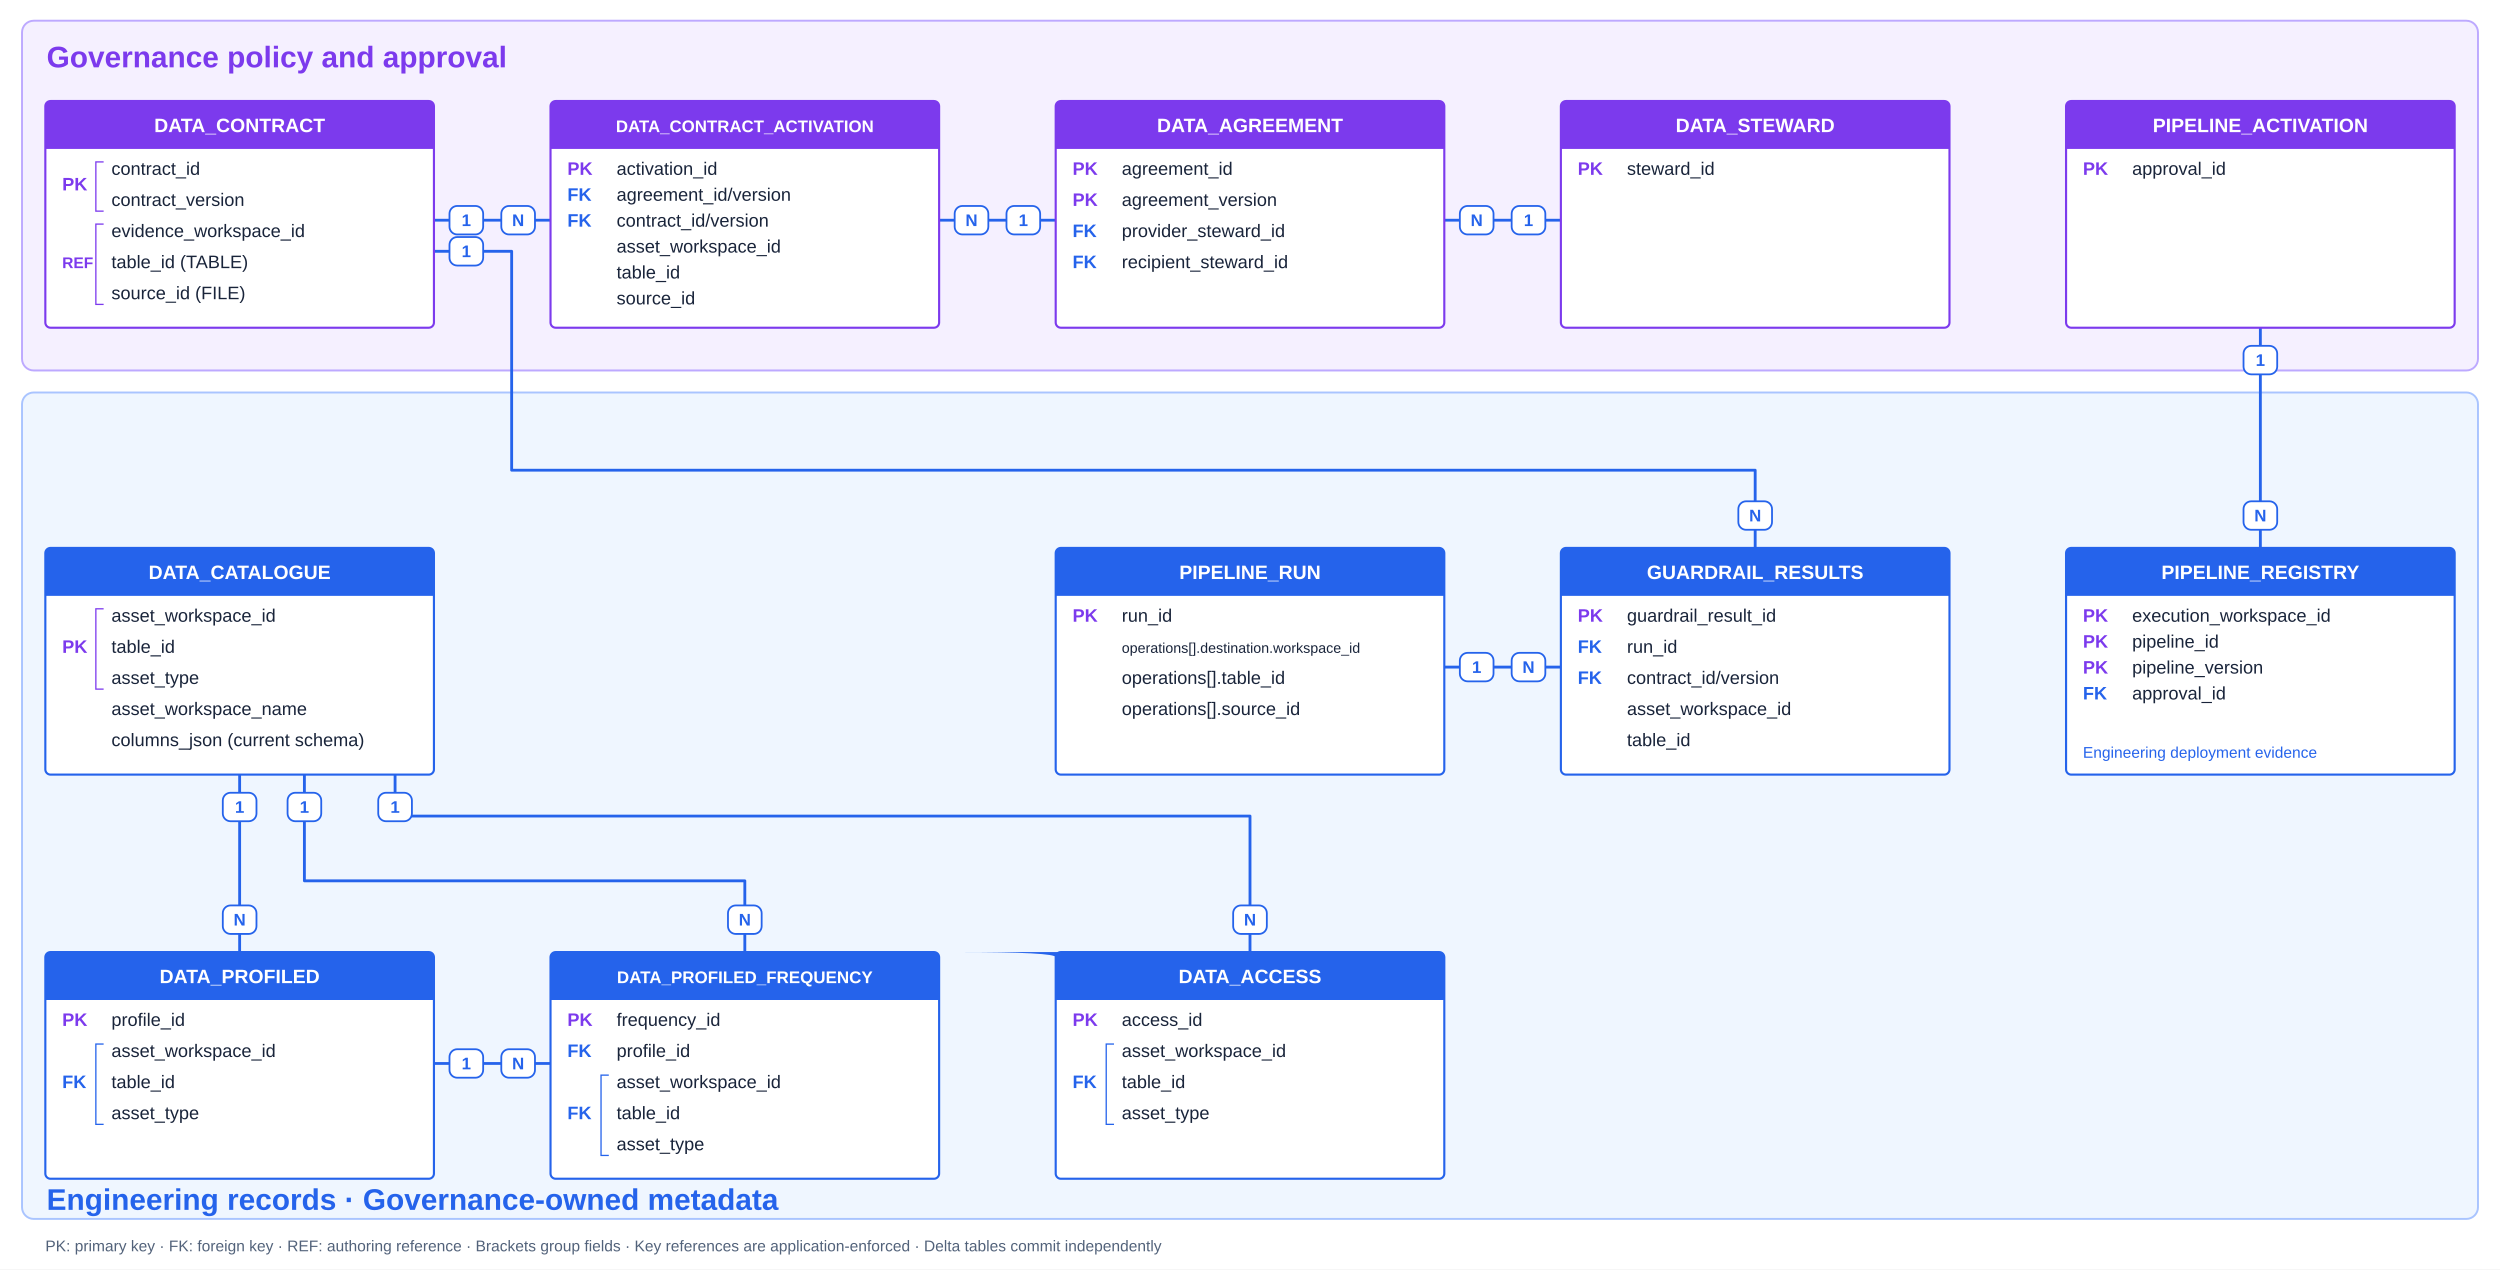
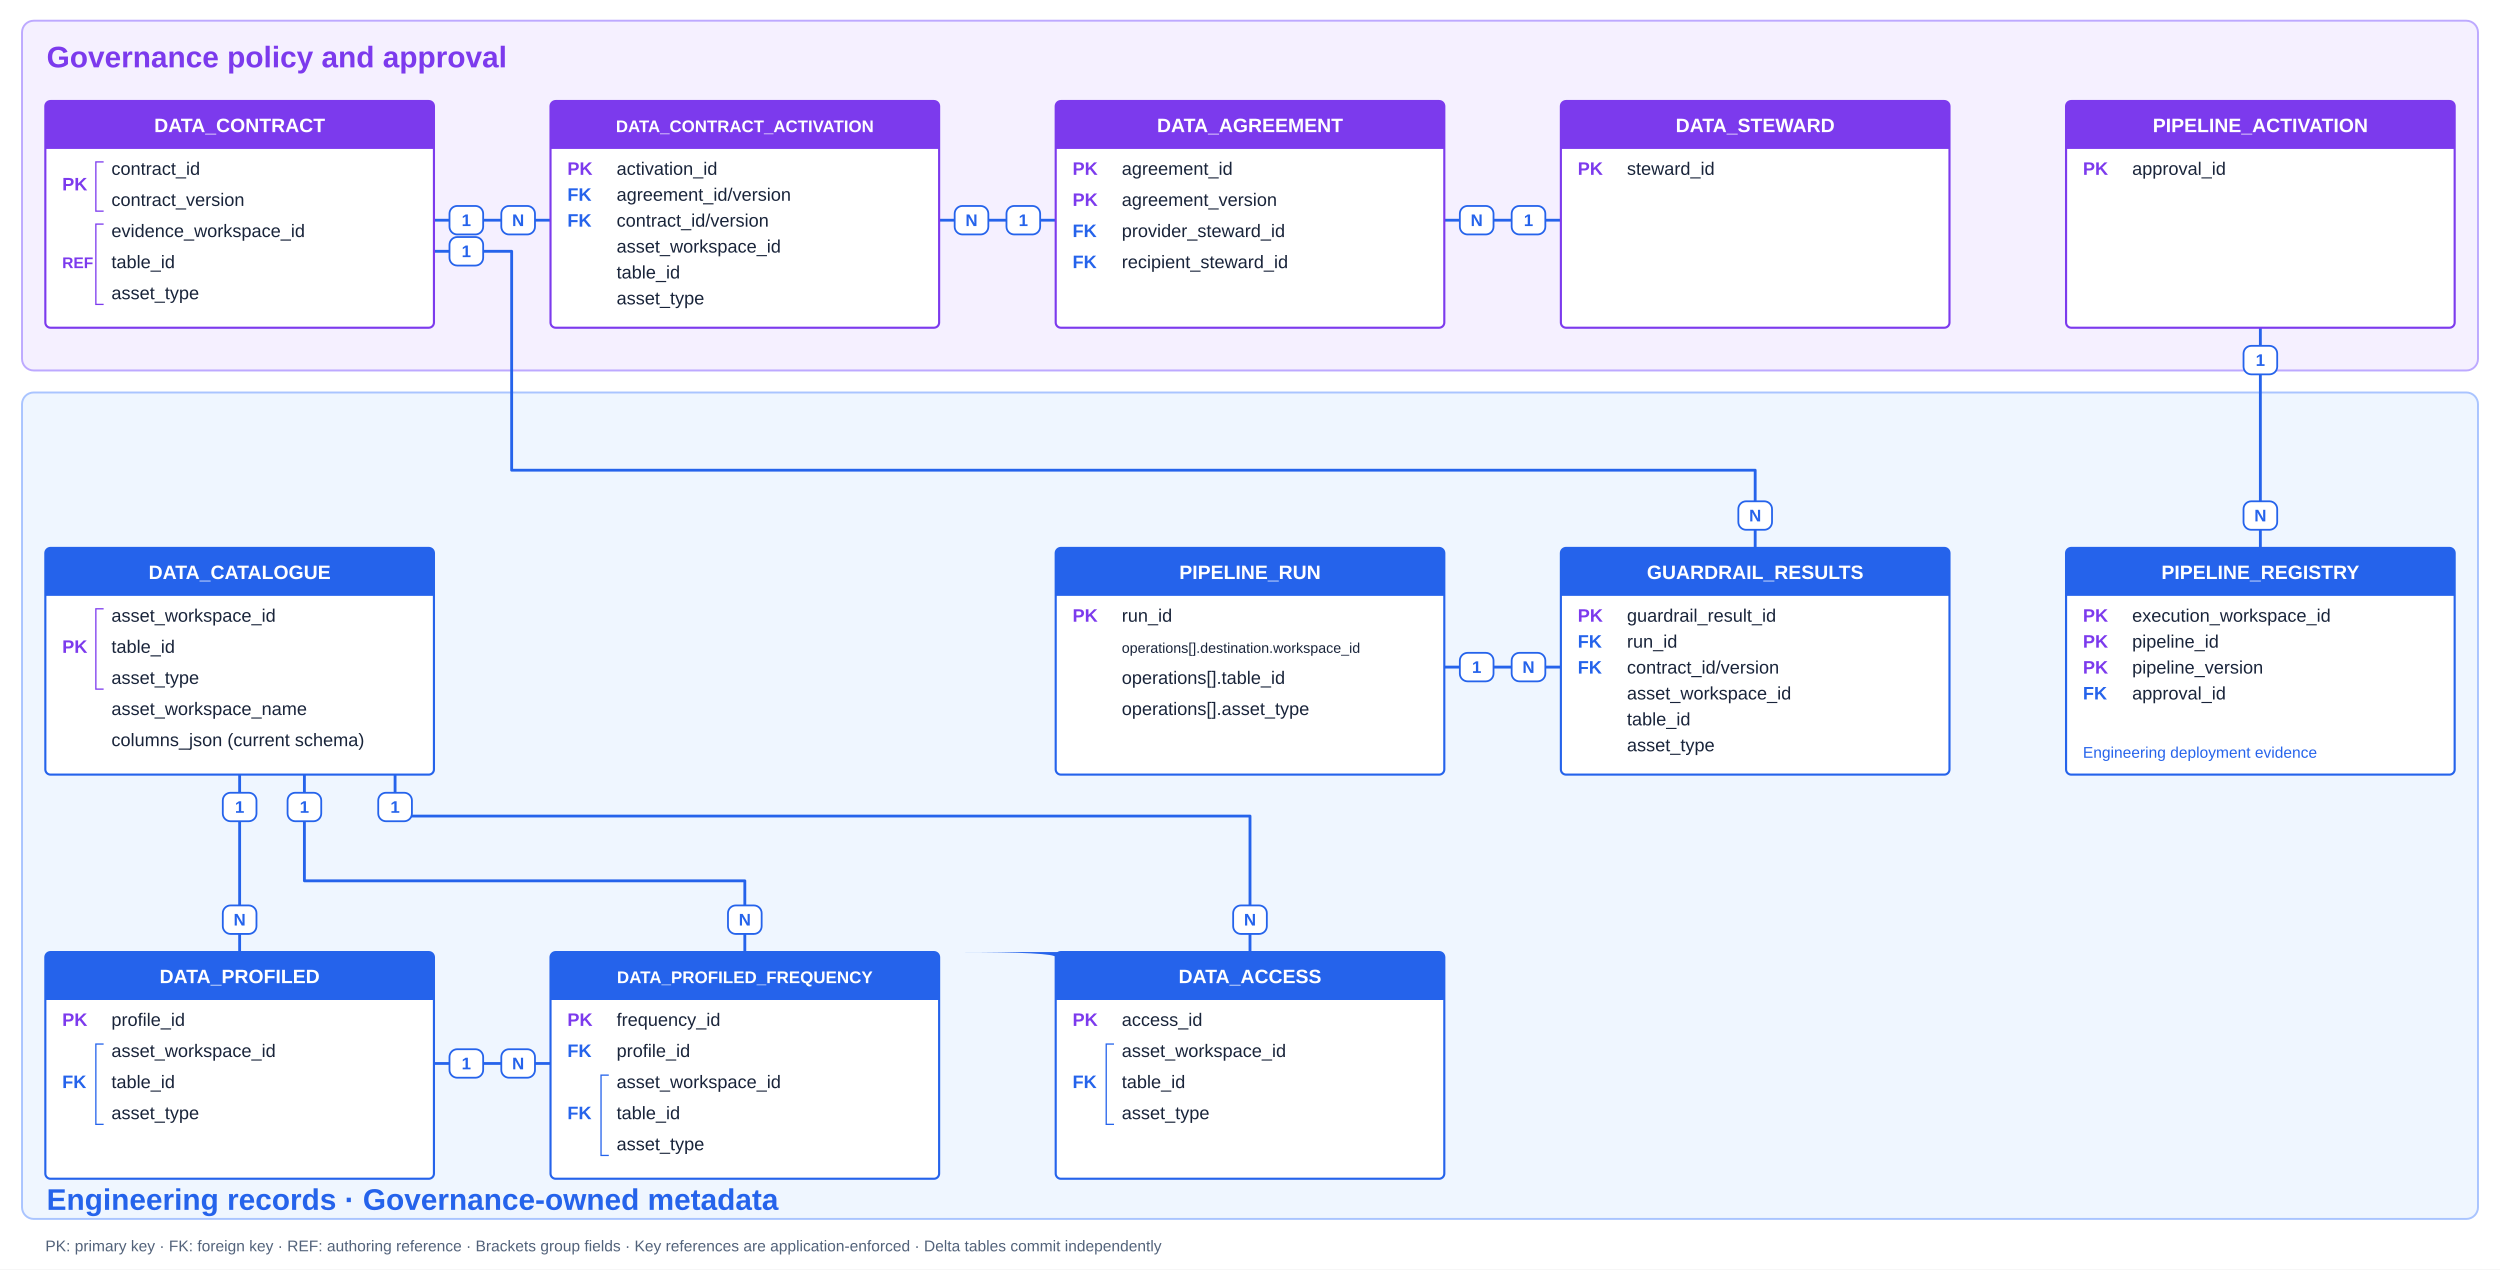
<svg xmlns="http://www.w3.org/2000/svg" xmlns:xlink="http://www.w3.org/1999/xlink" width="1930" height="980" viewBox="0 0 1930 980" role="img" aria-label="FabricOps metadata relationship diagram">
  <rect width="1930" height="980" fill="#FFFFFF" />
  <rect x="17" y="16" width="1896" height="270" rx="9" fill="#F5F0FF" stroke="#BDA9FF" stroke-width="1.5" />
  <rect x="17" y="303" width="1896" height="638" rx="9" fill="#EFF6FF" stroke="#A9C4FF" stroke-width="1.5" />
  <text x="36" y="52" font-size="23" font-family="Segoe UI, Arial, sans-serif" font-weight="700" fill="#7C3AED">Governance policy and approval</text>
  <text x="36" y="934" font-size="23" font-family="Segoe UI, Arial, sans-serif" font-weight="700" fill="#2563EB">Engineering records · Governance-owned metadata</text>
  <g id="metadata-er-relationships" aria-label="Metadata table relationships">
    <g class="metadata-er-relationship" data-from="DATA_STEWARD" data-to="DATA_AGREEMENT" data-cardinality="1-N" data-kind="physical">
      <path d="M1205 170H1115" fill="none" stroke="#2563EB" stroke-width="2.2" stroke-linecap="round" stroke-linejoin="round" />
      <rect x="1167" y="159" width="26" height="22" rx="6" fill="#FFFFFF" stroke="#2563EB" stroke-width="1.4" />
      <text x="1180" y="174.5" text-anchor="middle" font-size="13" font-weight="700" font-family="Segoe UI, Arial, sans-serif" fill="#2563EB">1</text>
      <rect x="1127" y="159" width="26" height="22" rx="6" fill="#FFFFFF" stroke="#2563EB" stroke-width="1.4" />
      <text x="1140" y="174.5" text-anchor="middle" font-size="13" font-weight="700" font-family="Segoe UI, Arial, sans-serif" fill="#2563EB">N</text>
    </g>
    <g class="metadata-er-relationship" data-from="DATA_AGREEMENT" data-to="DATA_CONTRACT_ACTIVATION" data-cardinality="1-N" data-kind="physical">
      <path d="M815 170H725" fill="none" stroke="#2563EB" stroke-width="2.2" stroke-linecap="round" stroke-linejoin="round" />
      <rect x="777" y="159" width="26" height="22" rx="6" fill="#FFFFFF" stroke="#2563EB" stroke-width="1.4" />
      <text x="790" y="174.5" text-anchor="middle" font-size="13" font-weight="700" font-family="Segoe UI, Arial, sans-serif" fill="#2563EB">1</text>
      <rect x="737" y="159" width="26" height="22" rx="6" fill="#FFFFFF" stroke="#2563EB" stroke-width="1.4" />
      <text x="750" y="174.5" text-anchor="middle" font-size="13" font-weight="700" font-family="Segoe UI, Arial, sans-serif" fill="#2563EB">N</text>
    </g>
    <g class="metadata-er-relationship" data-from="PIPELINE_ACTIVATION" data-to="PIPELINE_REGISTRY" data-cardinality="1-N" data-kind="physical">
      <path d="M1745 253V423" fill="none" stroke="#2563EB" stroke-width="2.2" stroke-linecap="round" stroke-linejoin="round" />
      <rect x="1732" y="267" width="26" height="22" rx="6" fill="#FFFFFF" stroke="#2563EB" stroke-width="1.4" />
      <text x="1745" y="282.5" text-anchor="middle" font-size="13" font-weight="700" font-family="Segoe UI, Arial, sans-serif" fill="#2563EB">1</text>
      <rect x="1732" y="387" width="26" height="22" rx="6" fill="#FFFFFF" stroke="#2563EB" stroke-width="1.4" />
      <text x="1745" y="402.5" text-anchor="middle" font-size="13" font-weight="700" font-family="Segoe UI, Arial, sans-serif" fill="#2563EB">N</text>
    </g>
    <g class="metadata-er-relationship" data-from="DATA_CONTRACT_ACTIVATION" data-to="DATA_CONTRACT" data-cardinality="N-1" data-kind="physical">
      <path d="M425 170H335" fill="none" stroke="#2563EB" stroke-width="2.2" stroke-linecap="round" stroke-linejoin="round" />
      <rect x="387" y="159" width="26" height="22" rx="6" fill="#FFFFFF" stroke="#2563EB" stroke-width="1.4" />
      <text x="400" y="174.5" text-anchor="middle" font-size="13" font-weight="700" font-family="Segoe UI, Arial, sans-serif" fill="#2563EB">N</text>
      <rect x="347" y="159" width="26" height="22" rx="6" fill="#FFFFFF" stroke="#2563EB" stroke-width="1.4" />
      <text x="360" y="174.5" text-anchor="middle" font-size="13" font-weight="700" font-family="Segoe UI, Arial, sans-serif" fill="#2563EB">1</text>
    </g>
    <g class="metadata-er-relationship" data-from="PIPELINE_RUN" data-to="GUARDRAIL_RESULTS" data-cardinality="1-N" data-kind="physical">
      <path d="M1115 515H1205" fill="none" stroke="#2563EB" stroke-width="2.2" stroke-linecap="round" stroke-linejoin="round" />
      <rect x="1127" y="504" width="26" height="22" rx="6" fill="#FFFFFF" stroke="#2563EB" stroke-width="1.4" />
      <text x="1140" y="519.5" text-anchor="middle" font-size="13" font-weight="700" font-family="Segoe UI, Arial, sans-serif" fill="#2563EB">1</text>
      <rect x="1167" y="504" width="26" height="22" rx="6" fill="#FFFFFF" stroke="#2563EB" stroke-width="1.4" />
      <text x="1180" y="519.5" text-anchor="middle" font-size="13" font-weight="700" font-family="Segoe UI, Arial, sans-serif" fill="#2563EB">N</text>
    </g>
    <g class="metadata-er-relationship" data-from="DATA_CATALOGUE" data-to="DATA_PROFILED" data-cardinality="1-N" data-kind="physical">
      <path d="M185 598V735" fill="none" stroke="#2563EB" stroke-width="2.2" stroke-linecap="round" stroke-linejoin="round" />
      <rect x="172" y="612" width="26" height="22" rx="6" fill="#FFFFFF" stroke="#2563EB" stroke-width="1.4" />
      <text x="185" y="627.5" text-anchor="middle" font-size="13" font-weight="700" font-family="Segoe UI, Arial, sans-serif" fill="#2563EB">1</text>
      <rect x="172" y="699" width="26" height="22" rx="6" fill="#FFFFFF" stroke="#2563EB" stroke-width="1.4" />
      <text x="185" y="714.5" text-anchor="middle" font-size="13" font-weight="700" font-family="Segoe UI, Arial, sans-serif" fill="#2563EB">N</text>
    </g>
    <g class="metadata-er-relationship" data-from="DATA_CATALOGUE" data-to="DATA_PROFILED_FREQUENCY" data-cardinality="1-N" data-kind="physical">
      <path d="M235 598V680H575V735" fill="none" stroke="#2563EB" stroke-width="2.2" stroke-linecap="round" stroke-linejoin="round" />
      <rect x="222" y="612" width="26" height="22" rx="6" fill="#FFFFFF" stroke="#2563EB" stroke-width="1.4" />
      <text x="235" y="627.5" text-anchor="middle" font-size="13" font-weight="700" font-family="Segoe UI, Arial, sans-serif" fill="#2563EB">1</text>
      <rect x="562" y="699" width="26" height="22" rx="6" fill="#FFFFFF" stroke="#2563EB" stroke-width="1.4" />
      <text x="575" y="714.5" text-anchor="middle" font-size="13" font-weight="700" font-family="Segoe UI, Arial, sans-serif" fill="#2563EB">N</text>
    </g>
    <g class="metadata-er-relationship" data-from="DATA_CATALOGUE" data-to="DATA_ACCESS" data-cardinality="1-N" data-kind="physical">
      <path d="M305 598V630H965V735" fill="none" stroke="#2563EB" stroke-width="2.2" stroke-linecap="round" stroke-linejoin="round" />
      <rect x="292" y="612" width="26" height="22" rx="6" fill="#FFFFFF" stroke="#2563EB" stroke-width="1.4" />
      <text x="305" y="627.5" text-anchor="middle" font-size="13" font-weight="700" font-family="Segoe UI, Arial, sans-serif" fill="#2563EB">1</text>
      <rect x="952" y="699" width="26" height="22" rx="6" fill="#FFFFFF" stroke="#2563EB" stroke-width="1.4" />
      <text x="965" y="714.5" text-anchor="middle" font-size="13" font-weight="700" font-family="Segoe UI, Arial, sans-serif" fill="#2563EB">N</text>
    </g>
    <g class="metadata-er-relationship" data-from="DATA_PROFILED" data-to="DATA_PROFILED_FREQUENCY" data-cardinality="1-N" data-kind="physical">
      <path d="M335 821H425" fill="none" stroke="#2563EB" stroke-width="2.2" stroke-linecap="round" stroke-linejoin="round" />
      <rect x="347" y="810" width="26" height="22" rx="6" fill="#FFFFFF" stroke="#2563EB" stroke-width="1.4" />
      <text x="360" y="825.5" text-anchor="middle" font-size="13" font-weight="700" font-family="Segoe UI, Arial, sans-serif" fill="#2563EB">1</text>
      <rect x="387" y="810" width="26" height="22" rx="6" fill="#FFFFFF" stroke="#2563EB" stroke-width="1.4" />
      <text x="400" y="825.5" text-anchor="middle" font-size="13" font-weight="700" font-family="Segoe UI, Arial, sans-serif" fill="#2563EB">N</text>
    </g>
    <g class="metadata-er-relationship" data-from="DATA_CONTRACT" data-to="GUARDRAIL_RESULTS" data-cardinality="1-N" data-kind="physical">
      <path d="M335 194H395V363H1355V423" fill="none" stroke="#2563EB" stroke-width="2.2" stroke-linecap="round" stroke-linejoin="round" />
      <rect x="347" y="183" width="26" height="22" rx="6" fill="#FFFFFF" stroke="#2563EB" stroke-width="1.4" />
      <text x="360" y="198.5" text-anchor="middle" font-size="13" font-weight="700" font-family="Segoe UI, Arial, sans-serif" fill="#2563EB">1</text>
      <rect x="1342" y="387" width="26" height="22" rx="6" fill="#FFFFFF" stroke="#2563EB" stroke-width="1.4" />
      <text x="1355" y="402.5" text-anchor="middle" font-size="13" font-weight="700" font-family="Segoe UI, Arial, sans-serif" fill="#2563EB">N</text>
    </g>
  </g>
  <a xlink:href="https://voycepeh.github.io/FabricOps-Starter-Kit/reference/metadata/metadata_data_steward/" target="_blank">
    <rect x="1205" y="78" width="300" height="175" rx="4" fill="white" stroke="#7C3AED" stroke-width="1.65" />
    <path d="M1209 78H1501Q1505 78 1505 82V115H1205V82Q1205 78 1209 78Z" fill="#7C3AED" />
    <text x="1355" y="102" text-anchor="middle" font-size="15" font-weight="700" font-family="Segoe UI, Arial, sans-serif" fill="white">DATA_STEWARD</text>
    <text x="1218" y="135" fill="#7C3AED" font-weight="700" font-size="14" font-family="Segoe UI, Arial, sans-serif">PK</text>
    <text x="1256" y="135" fill="#19243A" font-size="14" font-family="Segoe UI, Arial, sans-serif">steward_id</text>
  </a>
  <a xlink:href="https://voycepeh.github.io/FabricOps-Starter-Kit/reference/metadata/metadata_data_agreement/" target="_blank">
    <rect x="815" y="78" width="300" height="175" rx="4" fill="white" stroke="#7C3AED" stroke-width="1.65" />
    <path d="M819 78H1111Q1115 78 1115 82V115H815V82Q815 78 819 78Z" fill="#7C3AED" />
    <text x="965" y="102" text-anchor="middle" font-size="15" font-weight="700" font-family="Segoe UI, Arial, sans-serif" fill="white">DATA_AGREEMENT</text>
    <text x="828" y="135" fill="#7C3AED" font-weight="700" font-size="14" font-family="Segoe UI, Arial, sans-serif">PK</text>
    <text x="866" y="135" fill="#19243A" font-size="14" font-family="Segoe UI, Arial, sans-serif">agreement_id</text>
    <text x="828" y="159" fill="#7C3AED" font-weight="700" font-size="14" font-family="Segoe UI, Arial, sans-serif">PK</text>
    <text x="866" y="159" fill="#19243A" font-size="14" font-family="Segoe UI, Arial, sans-serif">agreement_version</text>
    <text x="828" y="183" fill="#2563EB" font-weight="700" font-size="14" font-family="Segoe UI, Arial, sans-serif">FK</text>
    <text x="866" y="183" fill="#19243A" font-size="14" font-family="Segoe UI, Arial, sans-serif">provider_steward_id</text>
    <text x="828" y="207" fill="#2563EB" font-weight="700" font-size="14" font-family="Segoe UI, Arial, sans-serif">FK</text>
    <text x="866" y="207" fill="#19243A" font-size="14" font-family="Segoe UI, Arial, sans-serif">recipient_steward_id</text>
  </a>
  <a xlink:href="https://voycepeh.github.io/FabricOps-Starter-Kit/reference/metadata/metadata_data_contract_activation/" target="_blank">
    <rect x="425" y="78" width="300" height="175" rx="4" fill="white" stroke="#7C3AED" stroke-width="1.65" />
    <path d="M429 78H721Q725 78 725 82V115H425V82Q425 78 429 78Z" fill="#7C3AED" />
    <text x="575" y="102" text-anchor="middle" font-size="13" font-weight="700" font-family="Segoe UI, Arial, sans-serif" fill="white">DATA_CONTRACT_ACTIVATION</text>
    <text x="438" y="135" fill="#7C3AED" font-weight="700" font-size="14" font-family="Segoe UI, Arial, sans-serif">PK</text>
    <text x="476" y="135" fill="#19243A" font-size="14" font-family="Segoe UI, Arial, sans-serif">activation_id</text>
    <text x="438" y="155" fill="#2563EB" font-weight="700" font-size="14" font-family="Segoe UI, Arial, sans-serif">FK</text>
    <text x="476" y="155" fill="#19243A" font-size="14" font-family="Segoe UI, Arial, sans-serif">agreement_id/version</text>
    <text x="438" y="175" fill="#2563EB" font-weight="700" font-size="14" font-family="Segoe UI, Arial, sans-serif">FK</text>
    <text x="476" y="175" fill="#19243A" font-size="14" font-family="Segoe UI, Arial, sans-serif">contract_id/version</text>
    <text x="476" y="195" fill="#19243A" font-size="14" font-family="Segoe UI, Arial, sans-serif">asset_workspace_id</text>
    <text x="476" y="215" fill="#19243A" font-size="14" font-family="Segoe UI, Arial, sans-serif">table_id</text>
-     <text x="476" y="235" fill="#19243A" font-size="14" font-family="Segoe UI, Arial, sans-serif">source_id</text>
+     <text x="476" y="235" fill="#19243A" font-size="14" font-family="Segoe UI, Arial, sans-serif">asset_type</text>
  </a>
  <a xlink:href="https://voycepeh.github.io/FabricOps-Starter-Kit/reference/metadata/metadata_data_contract/" target="_blank">
    <rect x="35" y="78" width="300" height="175" rx="4" fill="white" stroke="#7C3AED" stroke-width="1.65" />
    <path d="M39 78H331Q335 78 335 82V115H35V82Q35 78 39 78Z" fill="#7C3AED" />
    <text x="185" y="102" text-anchor="middle" font-size="15" font-weight="700" font-family="Segoe UI, Arial, sans-serif" fill="white">DATA_CONTRACT</text>
    <text x="86" y="135" fill="#19243A" font-size="14" font-family="Segoe UI, Arial, sans-serif">contract_id</text>
    <text x="86" y="159" fill="#19243A" font-size="14" font-family="Segoe UI, Arial, sans-serif">contract_version</text>
    <text x="86" y="183" fill="#19243A" font-size="14" font-family="Segoe UI, Arial, sans-serif">evidence_workspace_id</text>
-     <text x="86" y="207" fill="#19243A" font-size="14" font-family="Segoe UI, Arial, sans-serif">table_id (TABLE)</text>
-     <text x="86" y="231" fill="#19243A" font-size="14" font-family="Segoe UI, Arial, sans-serif">source_id (FILE)</text>
+     <text x="86" y="207" fill="#19243A" font-size="14" font-family="Segoe UI, Arial, sans-serif">table_id</text>
+     <text x="86" y="231" fill="#19243A" font-size="14" font-family="Segoe UI, Arial, sans-serif">asset_type</text>
    <g data-key-role="PK" data-key-fields="contract_id,contract_version">
      <path d="M80 125H74V163H80" fill="none" stroke="#7C3AED" />
      <text x="48" y="147" fill="#7C3AED" font-weight="700" font-size="14" font-family="Segoe UI, Arial, sans-serif">PK</text>
    </g>
-     <g data-key-role="REF" data-key-fields="evidence_workspace_id,table_id,source_id">
+     <g data-key-role="REF" data-key-fields="evidence_workspace_id,table_id,asset_type">
      <path d="M80 173H74V235H80" fill="none" stroke="#7C3AED" />
      <text x="48" y="207" fill="#7C3AED" font-weight="700" font-size="12" font-family="Segoe UI, Arial, sans-serif">REF</text>
    </g>
  </a>
  <a xlink:href="https://voycepeh.github.io/FabricOps-Starter-Kit/reference/metadata/metadata_guardrail_results/" target="_blank">
    <rect x="1205" y="423" width="300" height="175" rx="4" fill="white" stroke="#2563EB" stroke-width="1.65" />
    <path d="M1209 423H1501Q1505 423 1505 427V460H1205V427Q1205 423 1209 423Z" fill="#2563EB" />
    <text x="1355" y="447" text-anchor="middle" font-size="15" font-weight="700" font-family="Segoe UI, Arial, sans-serif" fill="white">GUARDRAIL_RESULTS</text>
    <text x="1218" y="480" fill="#7C3AED" font-weight="700" font-size="14" font-family="Segoe UI, Arial, sans-serif">PK</text>
    <text x="1256" y="480" fill="#19243A" font-size="14" font-family="Segoe UI, Arial, sans-serif">guardrail_result_id</text>
-     <text x="1218" y="504" fill="#2563EB" font-weight="700" font-size="14" font-family="Segoe UI, Arial, sans-serif">FK</text>
-     <text x="1256" y="504" fill="#19243A" font-size="14" font-family="Segoe UI, Arial, sans-serif">run_id</text>
-     <text x="1218" y="528" fill="#2563EB" font-weight="700" font-size="14" font-family="Segoe UI, Arial, sans-serif">FK</text>
-     <text x="1256" y="528" fill="#19243A" font-size="14" font-family="Segoe UI, Arial, sans-serif">contract_id/version</text>
-     <text x="1256" y="552" fill="#19243A" font-size="14" font-family="Segoe UI, Arial, sans-serif">asset_workspace_id</text>
-     <text x="1256" y="576" fill="#19243A" font-size="14" font-family="Segoe UI, Arial, sans-serif">table_id</text>
+     <text x="1218" y="500" fill="#2563EB" font-weight="700" font-size="14" font-family="Segoe UI, Arial, sans-serif">FK</text>
+     <text x="1256" y="500" fill="#19243A" font-size="14" font-family="Segoe UI, Arial, sans-serif">run_id</text>
+     <text x="1218" y="520" fill="#2563EB" font-weight="700" font-size="14" font-family="Segoe UI, Arial, sans-serif">FK</text>
+     <text x="1256" y="520" fill="#19243A" font-size="14" font-family="Segoe UI, Arial, sans-serif">contract_id/version</text>
+     <text x="1256" y="540" fill="#19243A" font-size="14" font-family="Segoe UI, Arial, sans-serif">asset_workspace_id</text>
+     <text x="1256" y="560" fill="#19243A" font-size="14" font-family="Segoe UI, Arial, sans-serif">table_id</text>
+     <text x="1256" y="580" fill="#19243A" font-size="14" font-family="Segoe UI, Arial, sans-serif">asset_type</text>
  </a>
  <a xlink:href="https://voycepeh.github.io/FabricOps-Starter-Kit/reference/metadata/metadata_pipeline_run/" target="_blank">
    <rect x="815" y="423" width="300" height="175" rx="4" fill="white" stroke="#2563EB" stroke-width="1.65" />
    <path d="M819 423H1111Q1115 423 1115 427V460H815V427Q815 423 819 423Z" fill="#2563EB" />
    <text x="965" y="447" text-anchor="middle" font-size="15" font-weight="700" font-family="Segoe UI, Arial, sans-serif" fill="white">PIPELINE_RUN</text>
    <text x="828" y="480" fill="#7C3AED" font-weight="700" font-size="14" font-family="Segoe UI, Arial, sans-serif">PK</text>
    <text x="866" y="480" fill="#19243A" font-size="14" font-family="Segoe UI, Arial, sans-serif">run_id</text>
    <text x="866" y="504" fill="#19243A" font-size="11" font-family="Segoe UI, Arial, sans-serif">operations[].destination.workspace_id</text>
    <text x="866" y="528" fill="#19243A" font-size="14" font-family="Segoe UI, Arial, sans-serif">operations[].table_id</text>
-     <text x="866" y="552" fill="#19243A" font-size="14" font-family="Segoe UI, Arial, sans-serif">operations[].source_id</text>
+     <text x="866" y="552" fill="#19243A" font-size="14" font-family="Segoe UI, Arial, sans-serif">operations[].asset_type</text>
  </a>
  <a xlink:href="https://voycepeh.github.io/FabricOps-Starter-Kit/reference/metadata/metadata_data_catalogue/" target="_blank">
    <rect x="35" y="423" width="300" height="175" rx="4" fill="white" stroke="#2563EB" stroke-width="1.65" />
    <path d="M39 423H331Q335 423 335 427V460H35V427Q35 423 39 423Z" fill="#2563EB" />
    <text x="185" y="447" text-anchor="middle" font-size="15" font-weight="700" font-family="Segoe UI, Arial, sans-serif" fill="white">DATA_CATALOGUE</text>
    <text x="86" y="480" fill="#19243A" font-size="14" font-family="Segoe UI, Arial, sans-serif">asset_workspace_id</text>
    <text x="86" y="504" fill="#19243A" font-size="14" font-family="Segoe UI, Arial, sans-serif">table_id</text>
    <text x="86" y="528" fill="#19243A" font-size="14" font-family="Segoe UI, Arial, sans-serif">asset_type</text>
    <text x="86" y="552" fill="#19243A" font-size="14" font-family="Segoe UI, Arial, sans-serif">asset_workspace_name</text>
    <text x="86" y="576" fill="#19243A" font-size="14" font-family="Segoe UI, Arial, sans-serif">columns_json (current schema)</text>
    <g data-key-role="PK" data-key-fields="asset_workspace_id,table_id,asset_type">
      <path d="M80 470H74V532H80" fill="none" stroke="#7C3AED" />
      <text x="48" y="504" fill="#7C3AED" font-weight="700" font-size="14" font-family="Segoe UI, Arial, sans-serif">PK</text>
    </g>
  </a>
  <a xlink:href="https://voycepeh.github.io/FabricOps-Starter-Kit/reference/metadata/metadata_data_profiled_frequency/" target="_blank">
    <rect x="425" y="735" width="300" height="175" rx="4" fill="white" stroke="#2563EB" stroke-width="1.65" />
    <path d="M429 735H721Q725 735 725 739V772H425V739Q425 735 429 735Z" fill="#2563EB" />
    <text x="575" y="759" text-anchor="middle" font-size="13.1" font-weight="700" font-family="Segoe UI, Arial, sans-serif" fill="white">DATA_PROFILED_FREQUENCY</text>
    <text x="438" y="792" fill="#7C3AED" font-weight="700" font-size="14" font-family="Segoe UI, Arial, sans-serif">PK</text>
    <text x="476" y="792" fill="#19243A" font-size="14" font-family="Segoe UI, Arial, sans-serif">frequency_id</text>
    <text x="438" y="816" fill="#2563EB" font-weight="700" font-size="14" font-family="Segoe UI, Arial, sans-serif">FK</text>
    <text x="476" y="816" fill="#19243A" font-size="14" font-family="Segoe UI, Arial, sans-serif">profile_id</text>
    <text x="476" y="840" fill="#19243A" font-size="14" font-family="Segoe UI, Arial, sans-serif">asset_workspace_id</text>
    <text x="476" y="864" fill="#19243A" font-size="14" font-family="Segoe UI, Arial, sans-serif">table_id</text>
    <text x="476" y="888" fill="#19243A" font-size="14" font-family="Segoe UI, Arial, sans-serif">asset_type</text>
    <g data-key-role="FK" data-key-fields="asset_workspace_id,table_id,asset_type">
      <path d="M470 830H464V892H470" fill="none" stroke="#2563EB" />
      <text x="438" y="864" fill="#2563EB" font-weight="700" font-size="14" font-family="Segoe UI, Arial, sans-serif">FK</text>
    </g>
  </a>
  <a xlink:href="https://voycepeh.github.io/FabricOps-Starter-Kit/reference/metadata/metadata_data_profiled/" target="_blank">
    <rect x="35" y="735" width="300" height="175" rx="4" fill="white" stroke="#2563EB" stroke-width="1.65" />
    <path d="M39 735H331Q335 735 335 739V772H35V739Q35 735 39 735Z" fill="#2563EB" />
    <text x="185" y="759" text-anchor="middle" font-size="15" font-weight="700" font-family="Segoe UI, Arial, sans-serif" fill="white">DATA_PROFILED</text>
    <text x="48" y="792" fill="#7C3AED" font-weight="700" font-size="14" font-family="Segoe UI, Arial, sans-serif">PK</text>
    <text x="86" y="792" fill="#19243A" font-size="14" font-family="Segoe UI, Arial, sans-serif">profile_id</text>
    <text x="86" y="816" fill="#19243A" font-size="14" font-family="Segoe UI, Arial, sans-serif">asset_workspace_id</text>
    <text x="86" y="840" fill="#19243A" font-size="14" font-family="Segoe UI, Arial, sans-serif">table_id</text>
    <text x="86" y="864" fill="#19243A" font-size="14" font-family="Segoe UI, Arial, sans-serif">asset_type</text>
    <g data-key-role="FK" data-key-fields="asset_workspace_id,table_id,asset_type">
      <path d="M80 806H74V868H80" fill="none" stroke="#2563EB" />
      <text x="48" y="840" fill="#2563EB" font-weight="700" font-size="14" font-family="Segoe UI, Arial, sans-serif">FK</text>
    </g>
  </a>
  <a xlink:href="https://voycepeh.github.io/FabricOps-Starter-Kit/reference/metadata/metadata_data_access/" target="_blank">
    <rect x="815" y="735" width="300" height="175" rx="4" fill="white" stroke="#2563EB" stroke-width="1.65" />
    <path d="M819 735H1111Q1115 735 1115 739V772H815V739Q815 735 739 735Z" fill="#2563EB" />
    <text x="965" y="759" text-anchor="middle" font-size="15" font-weight="700" font-family="Segoe UI, Arial, sans-serif" fill="white">DATA_ACCESS</text>
    <text x="828" y="792" fill="#7C3AED" font-weight="700" font-size="14" font-family="Segoe UI, Arial, sans-serif">PK</text>
    <text x="866" y="792" fill="#19243A" font-size="14" font-family="Segoe UI, Arial, sans-serif">access_id</text>
    <text x="866" y="816" fill="#19243A" font-size="14" font-family="Segoe UI, Arial, sans-serif">asset_workspace_id</text>
    <text x="866" y="840" fill="#19243A" font-size="14" font-family="Segoe UI, Arial, sans-serif">table_id</text>
    <text x="866" y="864" fill="#19243A" font-size="14" font-family="Segoe UI, Arial, sans-serif">asset_type</text>
    <g data-key-role="FK" data-key-fields="asset_workspace_id,table_id,asset_type">
      <path d="M860 806H854V868H860" fill="none" stroke="#2563EB" />
      <text x="828" y="840" fill="#2563EB" font-weight="700" font-size="14" font-family="Segoe UI, Arial, sans-serif">FK</text>
    </g>
  </a>
  <a xlink:href="https://voycepeh.github.io/FabricOps-Starter-Kit/reference/metadata/metadata_pipeline_activation/" target="_blank">
    <rect x="1595" y="78" width="300" height="175" rx="4" fill="white" stroke="#7C3AED" stroke-width="1.65" />
    <path d="M1599 78H1891Q1895 78 1895 82V115H1595V82Q1595 78 1599 78Z" fill="#7C3AED" />
    <text x="1745" y="102" text-anchor="middle" font-size="15" font-weight="700" font-family="Segoe UI, Arial, sans-serif" fill="white">PIPELINE_ACTIVATION</text>
    <text x="1608" y="135" fill="#7C3AED" font-weight="700" font-size="14" font-family="Segoe UI, Arial, sans-serif">PK</text>
    <text x="1646" y="135" fill="#19243A" font-size="14" font-family="Segoe UI, Arial, sans-serif">approval_id</text>
  </a>
  <a xlink:href="https://voycepeh.github.io/FabricOps-Starter-Kit/reference/metadata/metadata_pipeline_registry/" target="_blank">
    <rect x="1595" y="423" width="300" height="175" rx="4" fill="white" stroke="#2563EB" stroke-width="1.65" />
    <path d="M1599 423H1891Q1895 423 1895 427V460H1595V427Q1595 423 1599 423Z" fill="#2563EB" />
    <text x="1745" y="447" text-anchor="middle" font-size="15" font-weight="700" font-family="Segoe UI, Arial, sans-serif" fill="white">PIPELINE_REGISTRY</text>
    <text x="1608" y="480" fill="#7C3AED" font-weight="700" font-size="14" font-family="Segoe UI, Arial, sans-serif">PK</text>
    <text x="1646" y="480" fill="#19243A" font-size="14" font-family="Segoe UI, Arial, sans-serif">execution_workspace_id</text>
    <text x="1608" y="500" fill="#7C3AED" font-weight="700" font-size="14" font-family="Segoe UI, Arial, sans-serif">PK</text>
    <text x="1646" y="500" fill="#19243A" font-size="14" font-family="Segoe UI, Arial, sans-serif">pipeline_id</text>
    <text x="1608" y="520" fill="#7C3AED" font-weight="700" font-size="14" font-family="Segoe UI, Arial, sans-serif">PK</text>
    <text x="1646" y="520" fill="#19243A" font-size="14" font-family="Segoe UI, Arial, sans-serif">pipeline_version</text>
    <text x="1608" y="540" fill="#2563EB" font-weight="700" font-size="14" font-family="Segoe UI, Arial, sans-serif">FK</text>
    <text x="1646" y="540" fill="#19243A" font-size="14" font-family="Segoe UI, Arial, sans-serif">approval_id</text>
    <text x="1608" y="585" fill="#2563EB" font-size="12" font-family="Segoe UI, Arial, sans-serif">Engineering deployment evidence</text>
  </a>
  <text x="35" y="966" font-size="12" font-family="Segoe UI, Arial, sans-serif" fill="#52627A">PK: primary key · FK: foreign key · REF: authoring reference · Brackets group fields · Key references are application-enforced · Delta tables commit independently</text>
</svg>
